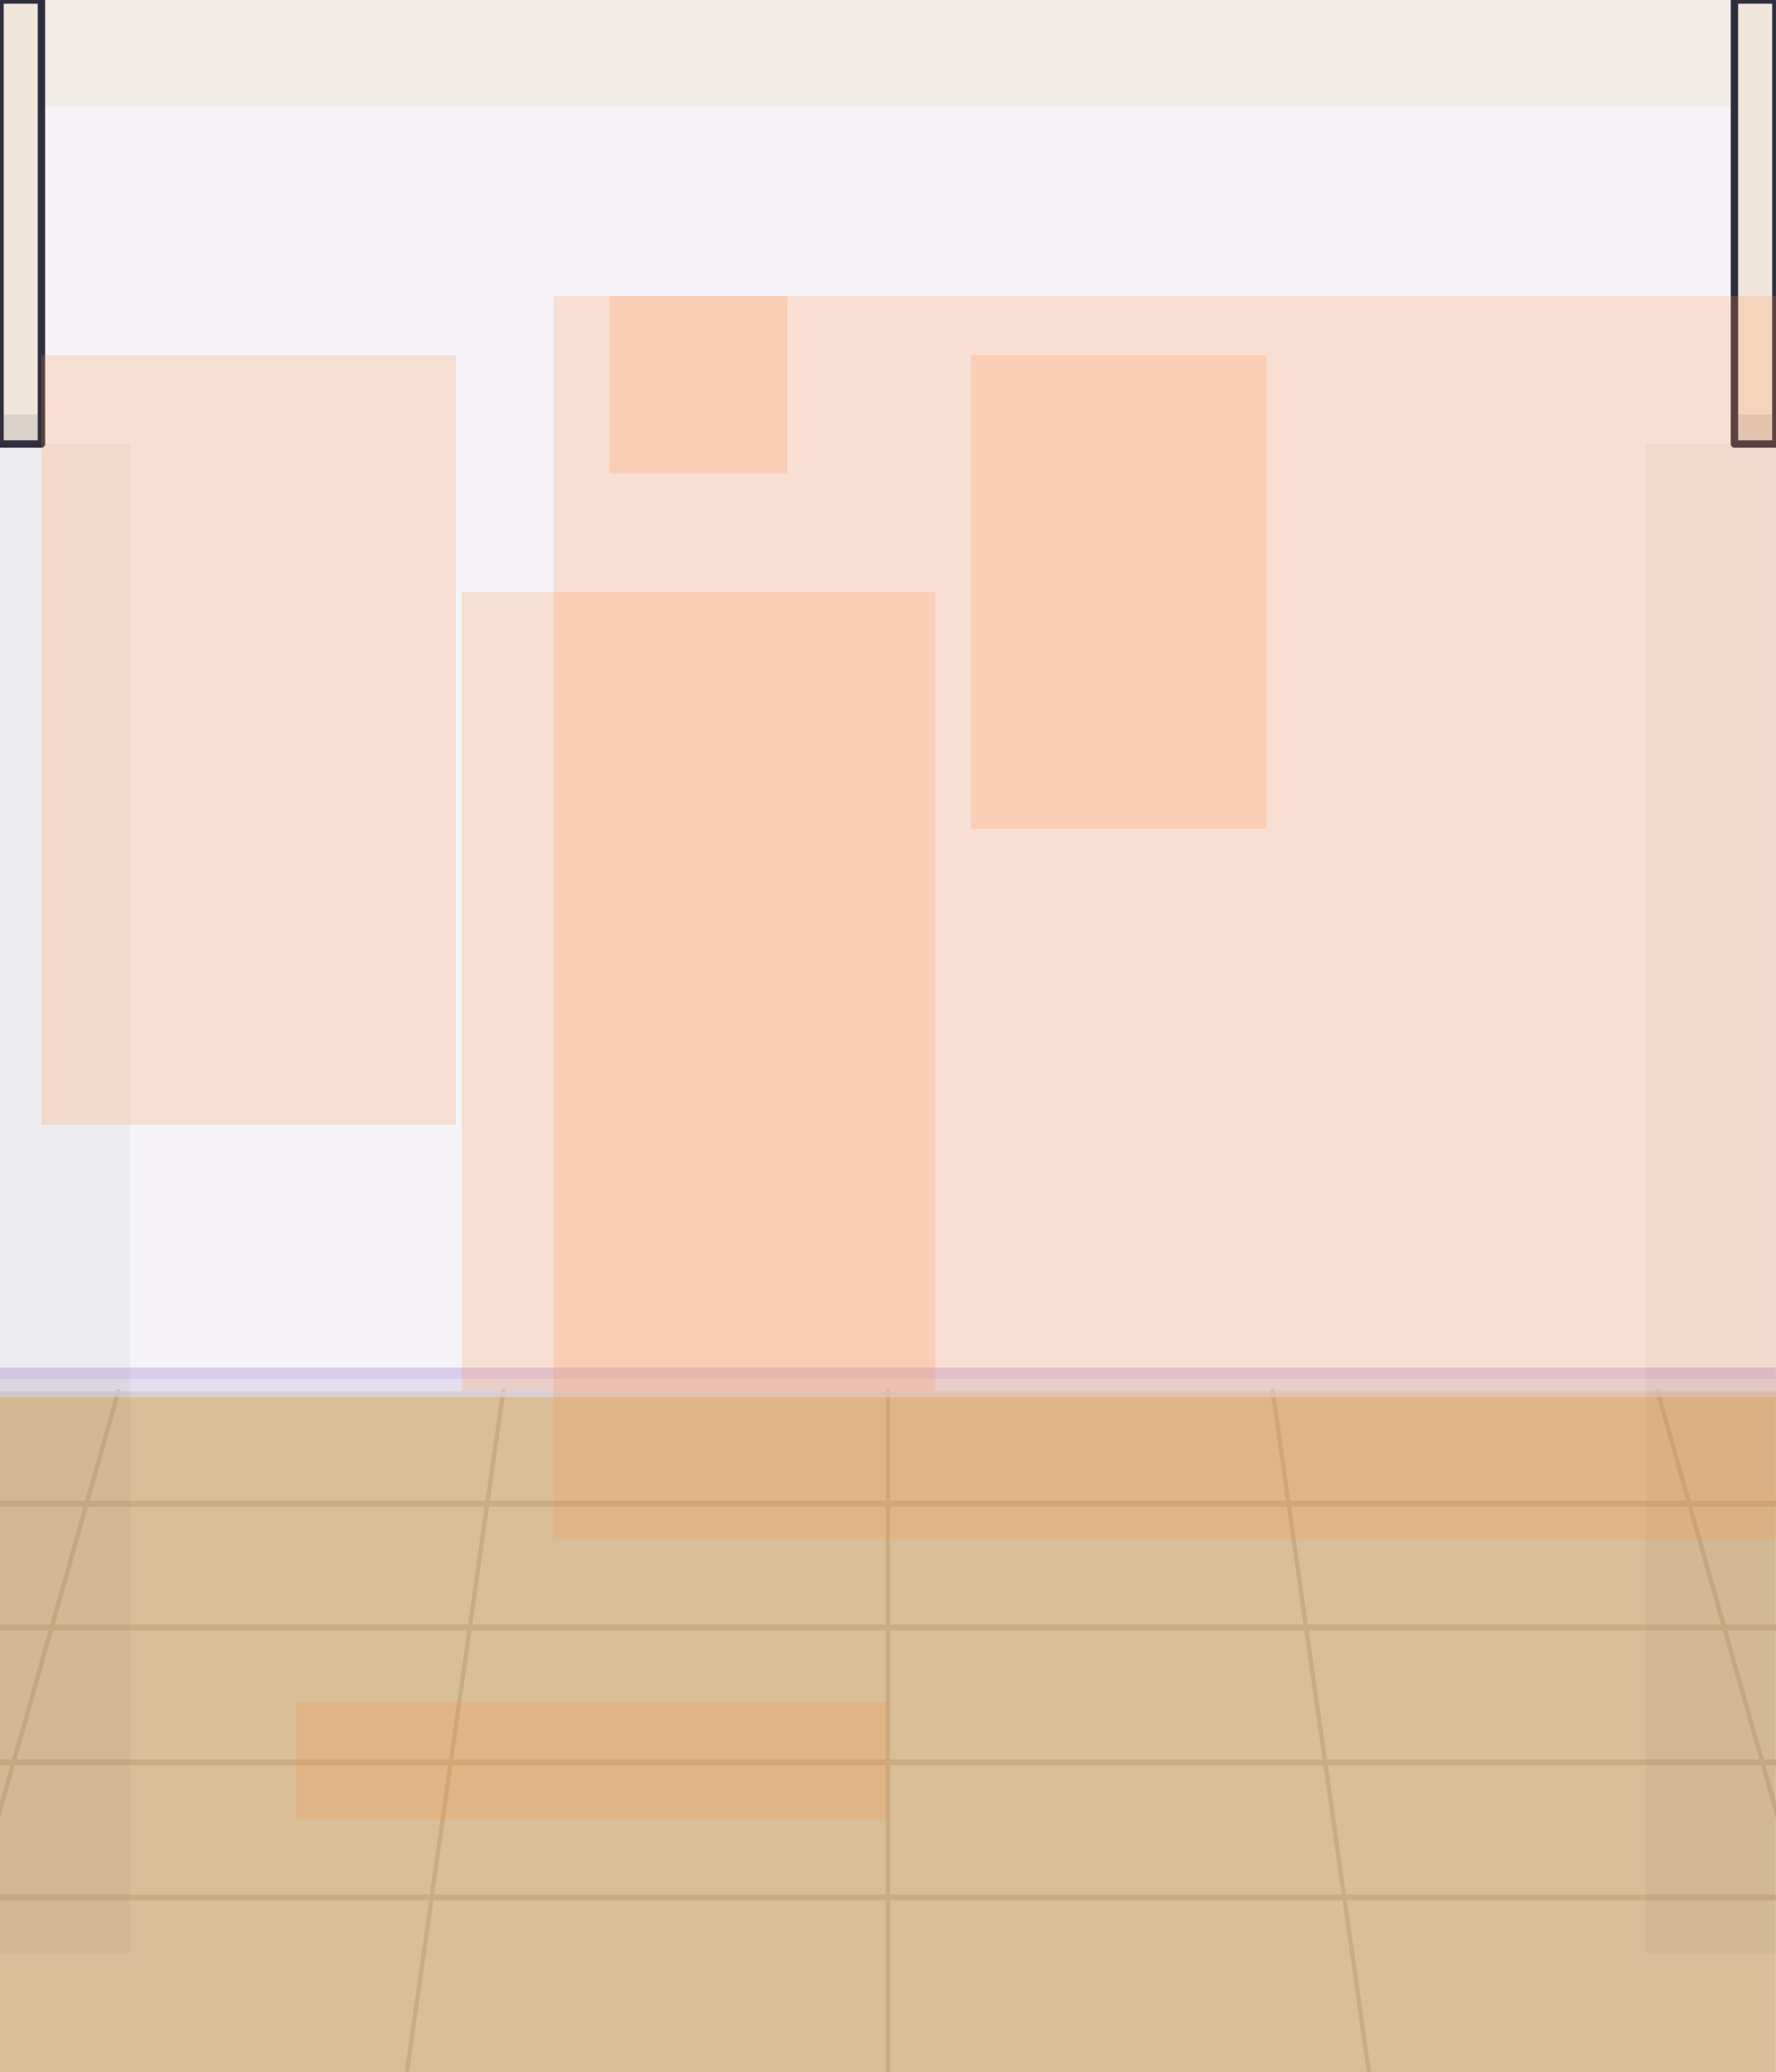
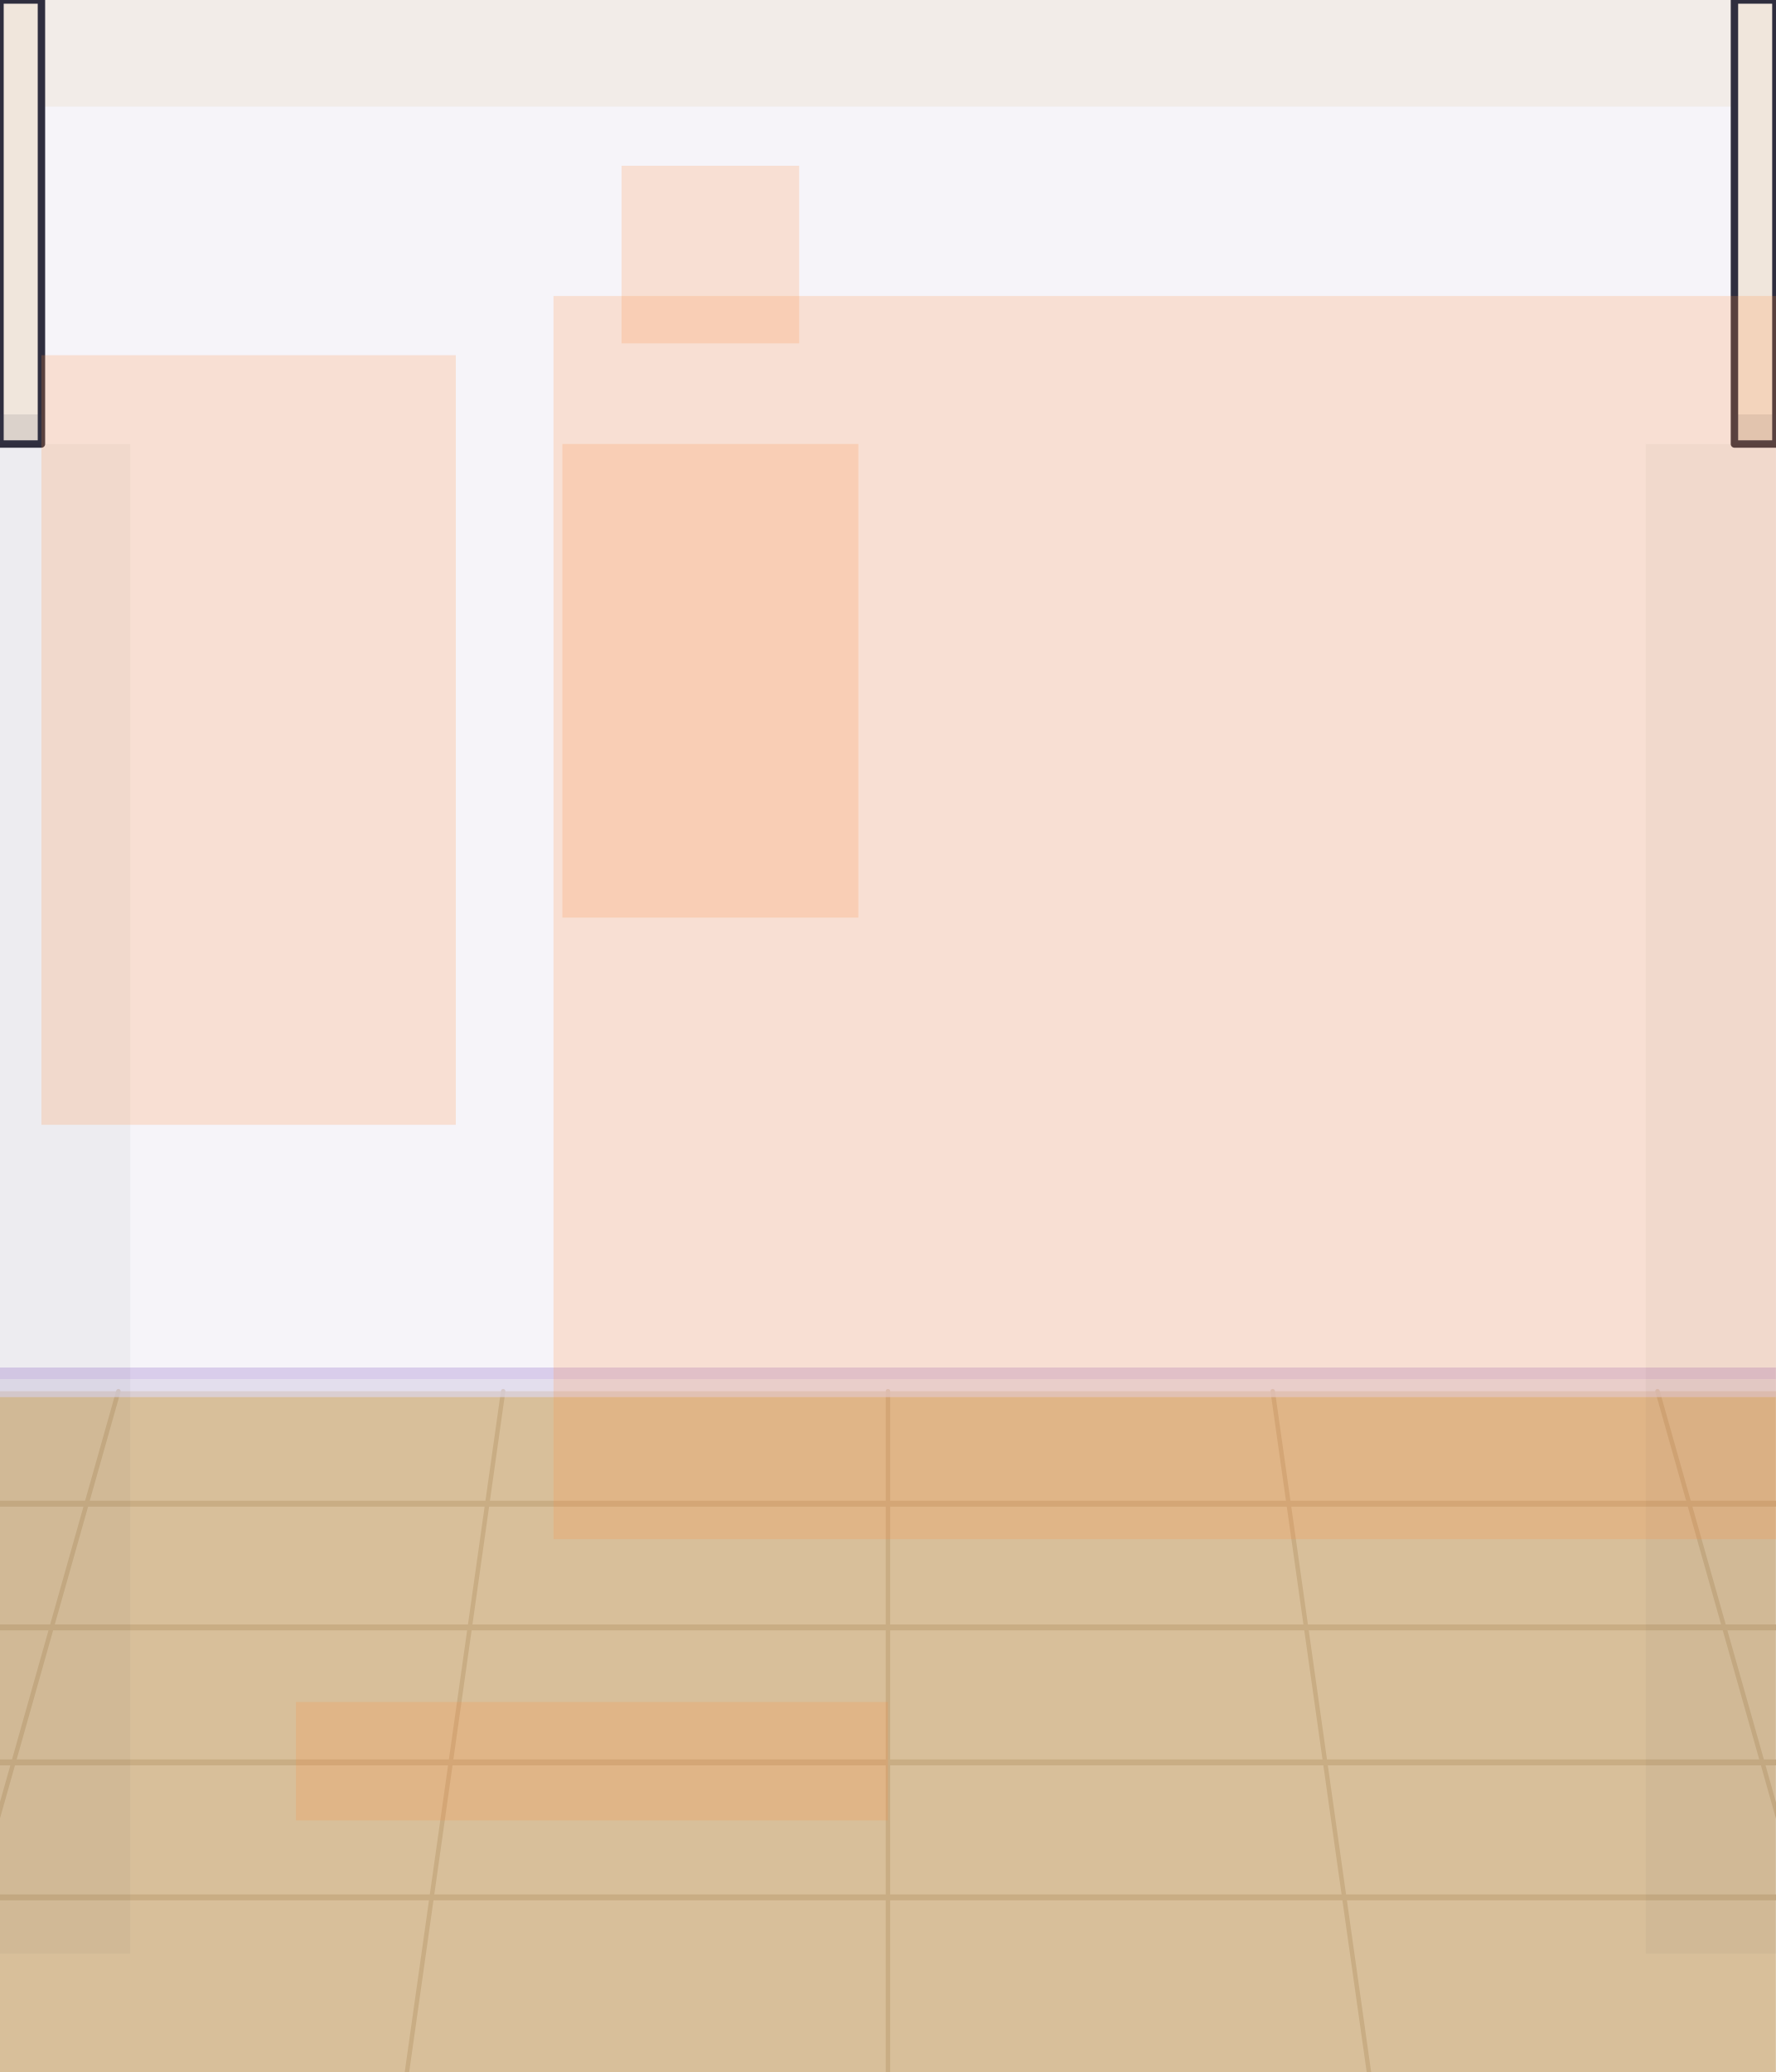
<svg xmlns="http://www.w3.org/2000/svg" viewBox="0 0 600 700" width="600" height="700">
  <g id="stěna">
    <rect x="0" y="0" width="600" height="470" fill="#F6F4F9" stroke="none" />
    <rect x="0" y="0" width="600" height="36" fill="#F0E6DC" stroke="none" opacity="0.6" />
  </g>
  <g id="podlaha">
    <rect x="0" y="470" width="600" height="230" fill="#D8BF9A" stroke="none" />
    <path d="M 0 508 L 600 508" stroke="#C9AD84" stroke-width="2" stroke-linejoin="round" stroke-linecap="round" />
    <path d="M 0 549.8 L 600 549.8" stroke="#C9AD84" stroke-width="2" stroke-linejoin="round" stroke-linecap="round" />
    <path d="M 0 595.4 L 600 595.4" stroke="#C9AD84" stroke-width="2" stroke-linejoin="round" stroke-linecap="round" />
    <path d="M 0 641 L 600 641" stroke="#C9AD84" stroke-width="2" stroke-linejoin="round" stroke-linecap="round" />
    <path d="M 40 470 L -25 700" stroke="#C9AD84" stroke-width="1.5" stroke-linejoin="round" stroke-linecap="round" />
    <path d="M 170 470 L 137.5 700" stroke="#C9AD84" stroke-width="1.5" stroke-linejoin="round" stroke-linecap="round" />
    <path d="M 300 470 L 300 700" stroke="#C9AD84" stroke-width="1.5" stroke-linejoin="round" stroke-linecap="round" />
    <path d="M 430 470 L 462.5 700" stroke="#C9AD84" stroke-width="1.5" stroke-linejoin="round" stroke-linecap="round" />
    <path d="M 560 470 L 625 700" stroke="#C9AD84" stroke-width="1.5" stroke-linejoin="round" stroke-linecap="round" />
    <path d="M 690 470 L 787.5 700" stroke="#C9AD84" stroke-width="1.5" stroke-linejoin="round" stroke-linecap="round" />
  </g>
  <g id="lišta">
    <rect x="0" y="440" width="600" height="26" fill="#F6F4F9" stroke="none" />
    <rect x="0" y="462" width="600" height="4" fill="#D9CDEB" stroke="none" />
    <rect x="0" y="466" width="600" height="6" fill="#DCD4E8" stroke="none" opacity="0.7" />
  </g>
  <g id="průchod levý">
    <rect x="0" y="150" width="44" height="510" fill="#3B3A4A" stroke="none" opacity="0.05" />
    <rect x="0" y="0" width="14" height="150" fill="#F0E6DC" stroke="#2F2E3F" stroke-width="2.5" stroke-linejoin="round" stroke-linecap="round" />
    <rect x="0" y="140" width="14" height="10" fill="#3B3A4A" stroke="none" opacity="0.12" />
  </g>
  <g id="průchod pravý">
    <rect x="556" y="150" width="44" height="510" fill="#3B3A4A" stroke="none" opacity="0.05" />
    <rect x="586" y="0" width="14" height="150" fill="#F0E6DC" stroke="#2F2E3F" stroke-width="2.5" stroke-linejoin="round" stroke-linecap="round" />
    <rect x="586" y="140" width="14" height="10" fill="#3B3A4A" stroke="none" opacity="0.12" />
  </g>
  <rect id="@slot schody" x="187" y="100" width="440" height="420" fill="#FF8C3D" opacity="0.2" />
  <rect id="@slot botník" x="100" y="575" width="200" height="40" fill="#FF8C3D" opacity="0.2" />
  <rect id="@slot věšák" x="14" y="120" width="140" height="260" fill="#FF8C3D" opacity="0.2" />
-   <rect id="@slot dveře" x="156" y="200" width="160" height="270" fill="#FF8C3D" opacity="0.2" />
-   <rect id="@slot zrcadlo" x="328" y="120" width="100" height="160" fill="#FF8C3D" opacity="0.2" />
-   <rect id="@slot lampička" x="206" y="100" width="60" height="60" fill="#FF8C3D" opacity="0.2" />
+   <rect id="@slot zrcadlo" x="190" y="150" width="100" height="160" fill="#FF8C3D" opacity="0.2" />
+   <rect id="@slot lampička" x="210" y="56" width="60" height="60" fill="#FF8C3D" opacity="0.2" />
</svg>
